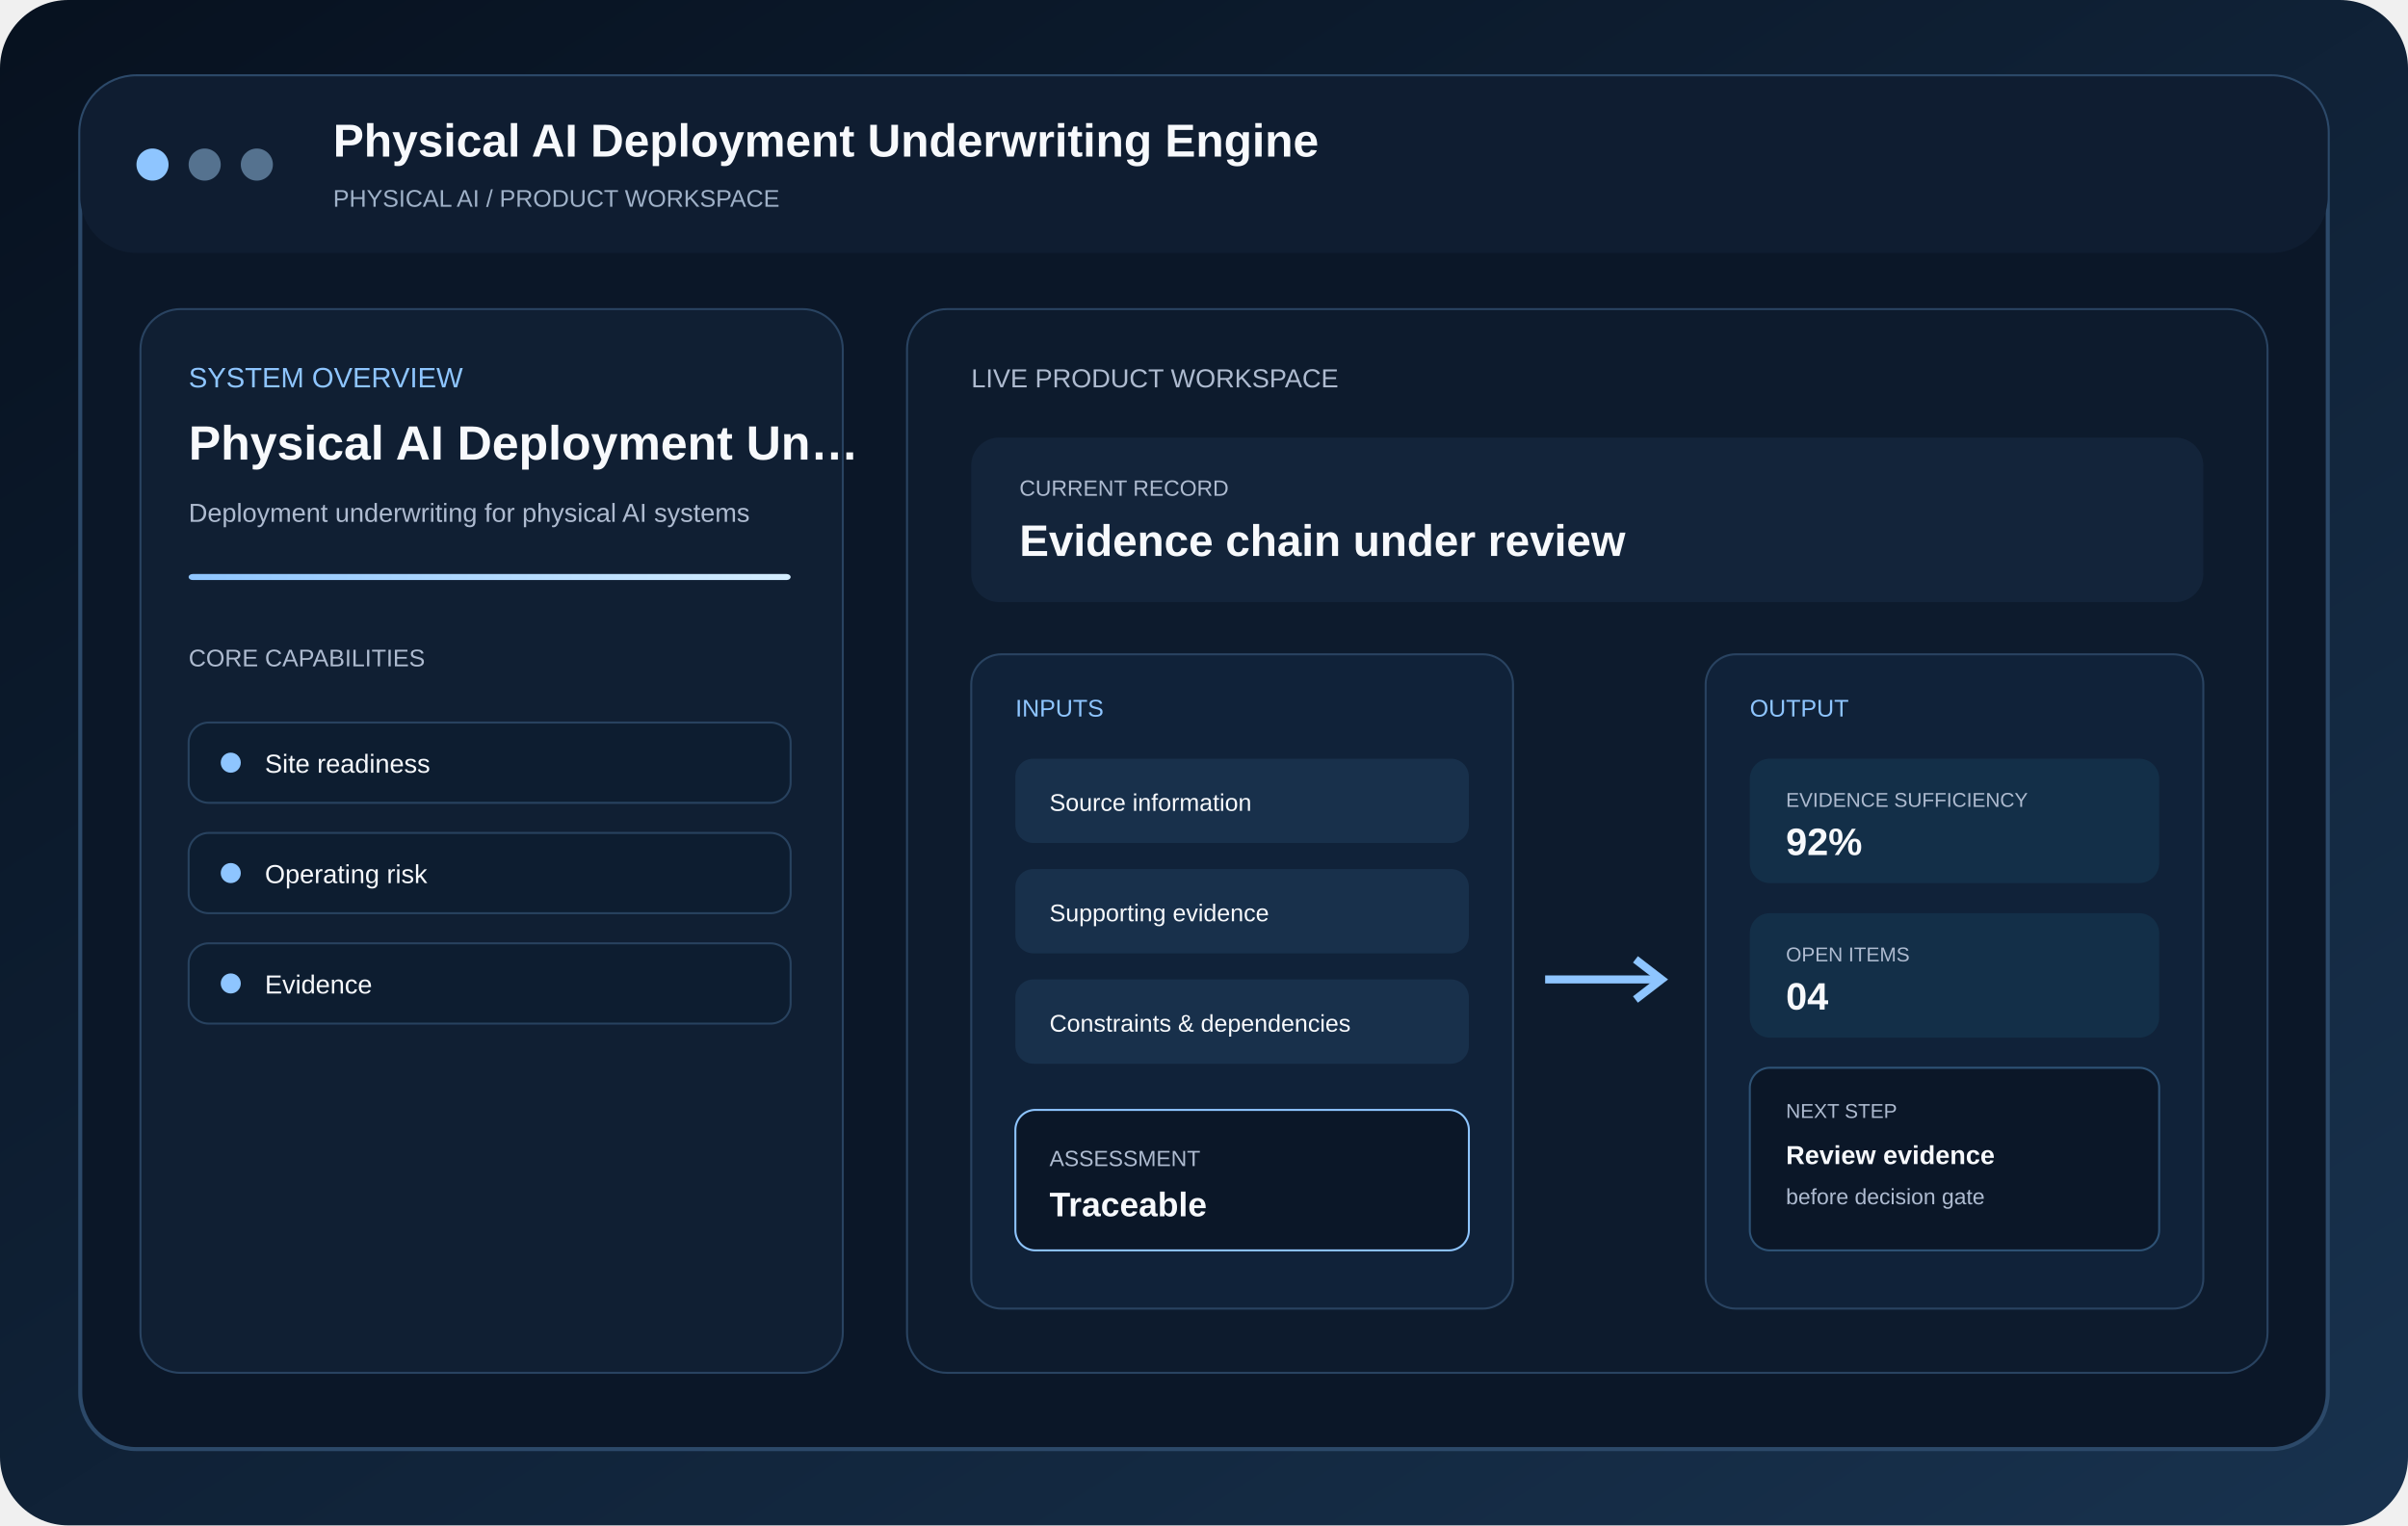
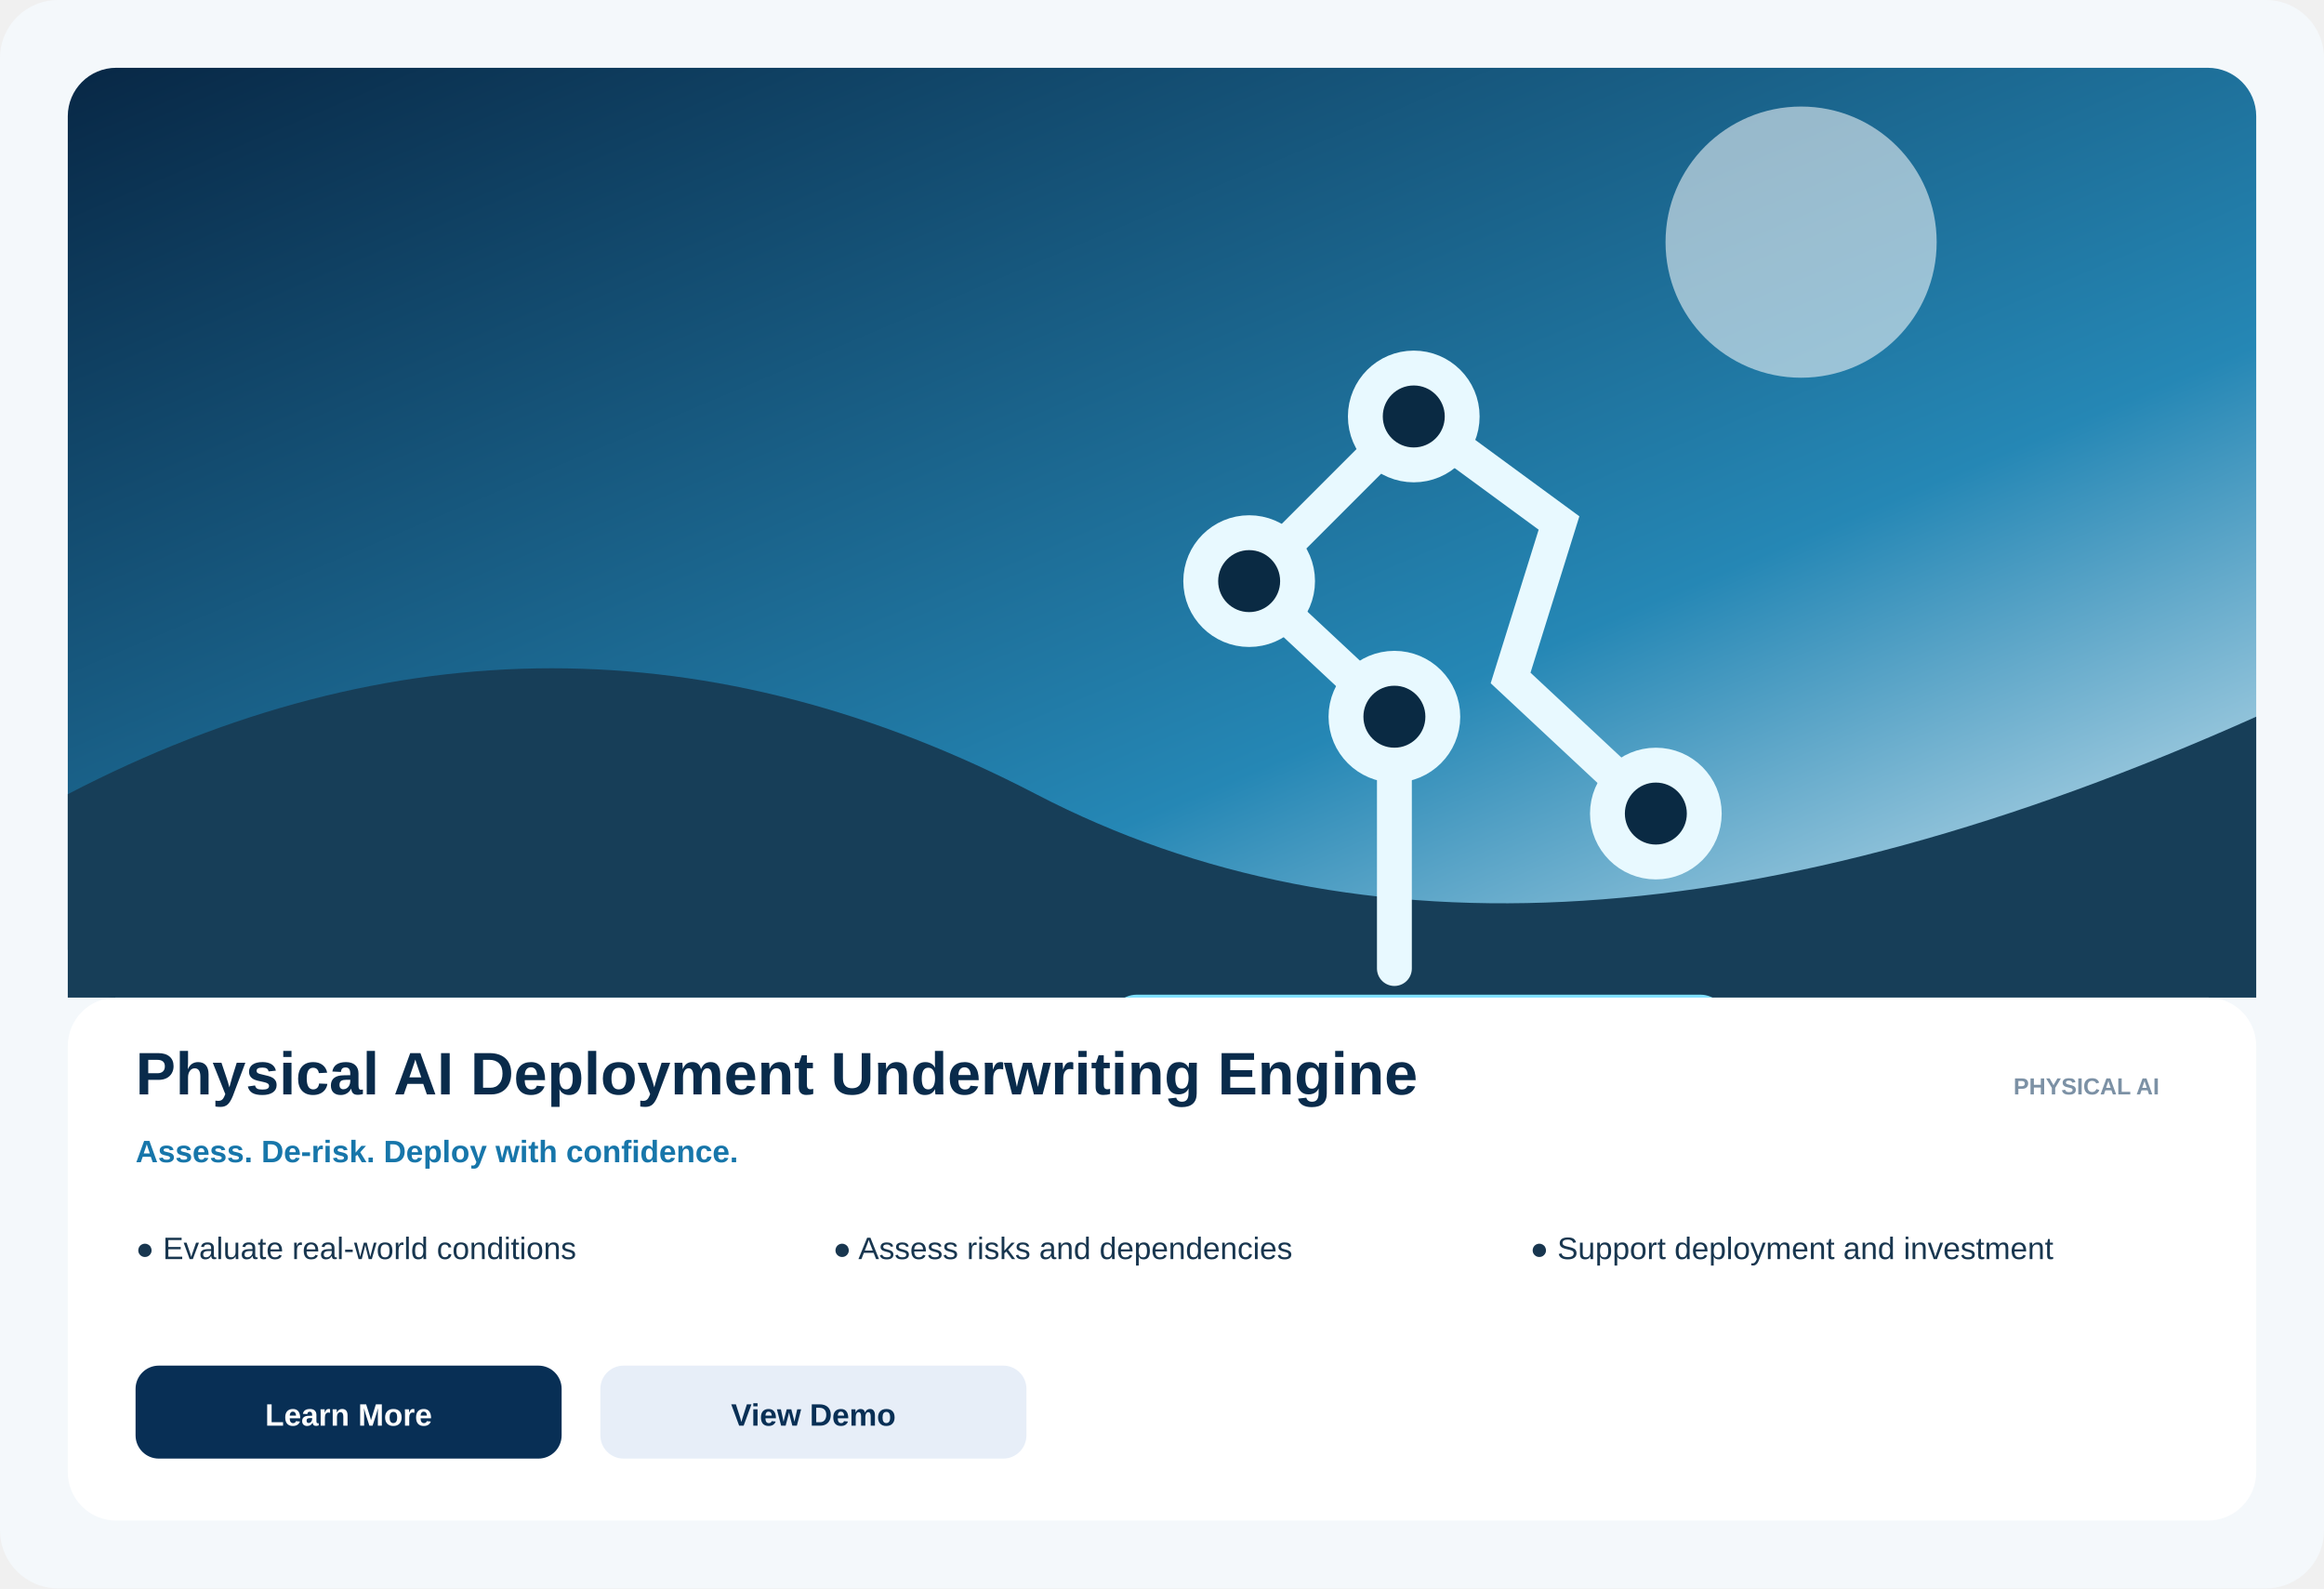
- <svg xmlns="http://www.w3.org/2000/svg" viewBox="0 0 1200 760" role="img" aria-label="Physical AI Deployment Underwriting Engine professional product visual">
+ <svg xmlns="http://www.w3.org/2000/svg" viewBox="0 0 1200 820">
  <defs>
-     <linearGradient id="b" x1="0" y1="0" x2="1" y2="1">
-       <stop stop-color="#07111f" />
-       <stop offset="1" stop-color="#18324e" />
-     </linearGradient>
-     <linearGradient id="a">
-       <stop stop-color="#8ec5ff" />
-       <stop offset="1" stop-color="#d4edff" />
+     <linearGradient id="bg" y2="1">
+       <stop stop-color="#082846" />
+       <stop offset=".65" stop-color="#2587b5" />
+       <stop offset="1" stop-color="#dfeef5" />
    </linearGradient>
  </defs>
-   <rect width="1200" height="760" rx="34" fill="url(#b)" />
-   <rect x="40" y="38" width="1120" height="684" rx="28" fill="#0b1728" stroke="#2c4969" stroke-width="2" />
-   <rect x="40" y="38" width="1120" height="88" rx="28" fill="#0f1d31" />
-   <circle cx="76" cy="82" r="8" fill="#8ec5ff" />
-   <circle cx="102" cy="82" r="8" fill="#55728f" />
-   <circle cx="128" cy="82" r="8" fill="#55728f" />
-   <text x="166" y="78" font-family="Arial,sans-serif" font-size="23" font-weight="700" fill="#f7f9fc">Physical AI Deployment Underwriting Engine</text>
-   <text x="166" y="103" font-family="Arial,sans-serif" font-size="12" fill="#9fb1c8">PHYSICAL AI  /  PRODUCT WORKSPACE</text>
-   <rect x="70" y="154" width="350" height="530" rx="20" fill="#101f33" stroke="#294361" />
-   <text x="94" y="193" font-family="Arial,sans-serif" font-size="14" fill="#8ec5ff">SYSTEM OVERVIEW</text>
-   <text x="94" y="229" font-family="Arial,sans-serif" font-size="24" font-weight="700" fill="#f7f9fc">Physical AI Deployment Un…</text>
-   <text x="94" y="260" font-family="Arial,sans-serif" font-size="13" fill="#aebbd0">Deployment underwriting for physical AI systems</text>
-   <rect x="94" y="286" width="300" height="3" rx="2" fill="url(#a)" />
-   <text x="94" y="332" font-family="Arial,sans-serif" font-size="12" fill="#aebbd0">CORE CAPABILITIES</text>
-   <g transform="translate(94 360)">
-     <rect width="300" height="40" rx="10" fill="#0d1d30" stroke="#28425f" />
-     <circle cx="21" cy="20" r="5" fill="#8ec5ff" />
-     <text x="38" y="25" font-family="Arial,sans-serif" font-size="13" fill="#f7f9fc">Site readiness</text>
+   <rect width="1200" height="820" rx="30" fill="#f4f8fb" />
+   <rect x="35" y="35" width="1130" height="480" rx="25" fill="url(#bg)" />
+   <circle cx="930" cy="125" r="70" fill="#fff" opacity=".55" />
+   <path d="M35 410q250-130 500 0t630-40v145H35Z" fill="#173e58" />
+   <g stroke="#e8f9ff" stroke-width="18" fill="none" stroke-linecap="round">
+     <path d="M720 500V370l-75-70 85-85 75 55-25 80 75 70" />
+     <circle cx="720" cy="370" r="25" fill="#0a2a43" />
+     <circle cx="645" cy="300" r="25" fill="#0a2a43" />
+     <circle cx="730" cy="215" r="25" fill="#0a2a43" />
+     <circle cx="855" cy="420" r="25" fill="#0a2a43" />
  </g>
-   <g transform="translate(94 415)">
-     <rect width="300" height="40" rx="10" fill="#0d1d30" stroke="#28425f" />
-     <circle cx="21" cy="20" r="5" fill="#8ec5ff" />
-     <text x="38" y="25" font-family="Arial,sans-serif" font-size="13" fill="#f7f9fc">Operating risk</text>
-   </g>
-   <g transform="translate(94 470)">
-     <rect width="300" height="40" rx="10" fill="#0d1d30" stroke="#28425f" />
-     <circle cx="21" cy="20" r="5" fill="#8ec5ff" />
-     <text x="38" y="25" font-family="Arial,sans-serif" font-size="13" fill="#f7f9fc">Evidence</text>
-   </g>
-   <rect x="452" y="154" width="678" height="530" rx="20" fill="#0d1b2d" stroke="#294361" />
-   <text x="484" y="193" font-family="Arial,sans-serif" font-size="13" fill="#aebbd0">LIVE PRODUCT WORKSPACE</text>
-   <rect x="484" y="218" width="614" height="82" rx="14" fill="#13243a" />
-   <text x="508" y="247" font-family="Arial,sans-serif" font-size="11" fill="#aebbd0">CURRENT RECORD</text>
-   <text x="508" y="277" font-family="Arial,sans-serif" font-size="22" font-weight="700" fill="#f7f9fc">Evidence chain under review</text>
-   <rect x="484" y="326" width="270" height="326" rx="15" fill="#102239" stroke="#294361" />
-   <text x="506" y="357" font-family="Arial,sans-serif" font-size="12" fill="#8ec5ff">INPUTS</text>
-   <rect x="506" y="378" width="226" height="42" rx="9" fill="#18304b" />
-   <text x="523" y="404" font-family="Arial,sans-serif" font-size="12" fill="#f7f9fc">Source information</text>
-   <rect x="506" y="433" width="226" height="42" rx="9" fill="#18304b" />
-   <text x="523" y="459" font-family="Arial,sans-serif" font-size="12" fill="#f7f9fc">Supporting evidence</text>
-   <rect x="506" y="488" width="226" height="42" rx="9" fill="#18304b" />
-   <text x="523" y="514" font-family="Arial,sans-serif" font-size="12" fill="#f7f9fc">Constraints &amp; dependencies</text>
-   <rect x="506" y="553" width="226" height="70" rx="10" fill="#0b1728" stroke="#8ec5ff" />
-   <text x="523" y="581" font-family="Arial,sans-serif" font-size="11" fill="#aebbd0">ASSESSMENT</text>
-   <text x="523" y="606" font-family="Arial,sans-serif" font-size="17" font-weight="700" fill="#f7f9fc">Traceable</text>
-   <path d="M770 488h55" stroke="#8ec5ff" stroke-width="4" />
-   <path d="M815 478l13 10-13 10" fill="none" stroke="#8ec5ff" stroke-width="4" />
-   <rect x="850" y="326" width="248" height="326" rx="15" fill="#102239" stroke="#294361" />
-   <text x="872" y="357" font-family="Arial,sans-serif" font-size="12" fill="#8ec5ff">OUTPUT</text>
-   <rect x="872" y="378" width="204" height="62" rx="10" fill="#132f48" />
-   <text x="890" y="402" font-family="Arial,sans-serif" font-size="10" fill="#aebbd0">EVIDENCE SUFFICIENCY</text>
-   <text x="890" y="426" font-family="Arial,sans-serif" font-size="19" font-weight="700" fill="#f7f9fc">92%</text>
-   <rect x="872" y="455" width="204" height="62" rx="10" fill="#132f48" />
-   <text x="890" y="479" font-family="Arial,sans-serif" font-size="10" fill="#aebbd0">OPEN ITEMS</text>
-   <text x="890" y="503" font-family="Arial,sans-serif" font-size="19" font-weight="700" fill="#f7f9fc">04</text>
-   <rect x="872" y="532" width="204" height="91" rx="10" fill="#0b1728" stroke="#2e5275" />
-   <text x="890" y="557" font-family="Arial,sans-serif" font-size="10" fill="#aebbd0">NEXT STEP</text>
-   <text x="890" y="580" font-family="Arial,sans-serif" font-size="13" font-weight="700" fill="#f7f9fc">Review evidence</text>
-   <text x="890" y="600" font-family="Arial,sans-serif" font-size="11" fill="#aebbd0">before decision gate</text>
+   <rect x="575" y="515" width="315" height="45" rx="12" fill="#0b2b44" stroke="#7fe0ff" stroke-width="3" />
+   <rect x="35" y="515" width="1130" height="270" rx="25" fill="#fff" />
+   <text x="70" y="565" font-family="Arial" font-size="31" font-weight="700" fill="#092b4b">Physical AI Deployment Underwriting Engine</text>
+   <text x="70" y="600" font-family="Arial" font-size="16" font-weight="700" fill="#1776aa">Assess. De-risk. Deploy with confidence.</text>
+   <text x="70" y="650" font-family="Arial" font-size="16" fill="#18364f">●  Evaluate real-world conditions</text>
+   <text x="430" y="650" font-family="Arial" font-size="16" fill="#18364f">●  Assess risks and dependencies</text>
+   <text x="790" y="650" font-family="Arial" font-size="16" fill="#18364f">●  Support deployment and investment</text>
+   <rect x="70" y="705" width="220" height="48" rx="12" fill="#082f55" />
+   <text x="180" y="736" text-anchor="middle" font-family="Arial" font-size="16" font-weight="700" fill="#fff">Learn More</text>
+   <rect x="310" y="705" width="220" height="48" rx="12" fill="#e7eef8" />
+   <text x="420" y="736" text-anchor="middle" font-family="Arial" font-size="16" font-weight="700" fill="#082f55">View Demo</text>
+   <text x="1115" y="565" text-anchor="end" font-family="Arial" font-size="12" font-weight="700" fill="#7c91a5">PHYSICAL AI</text>
</svg>
